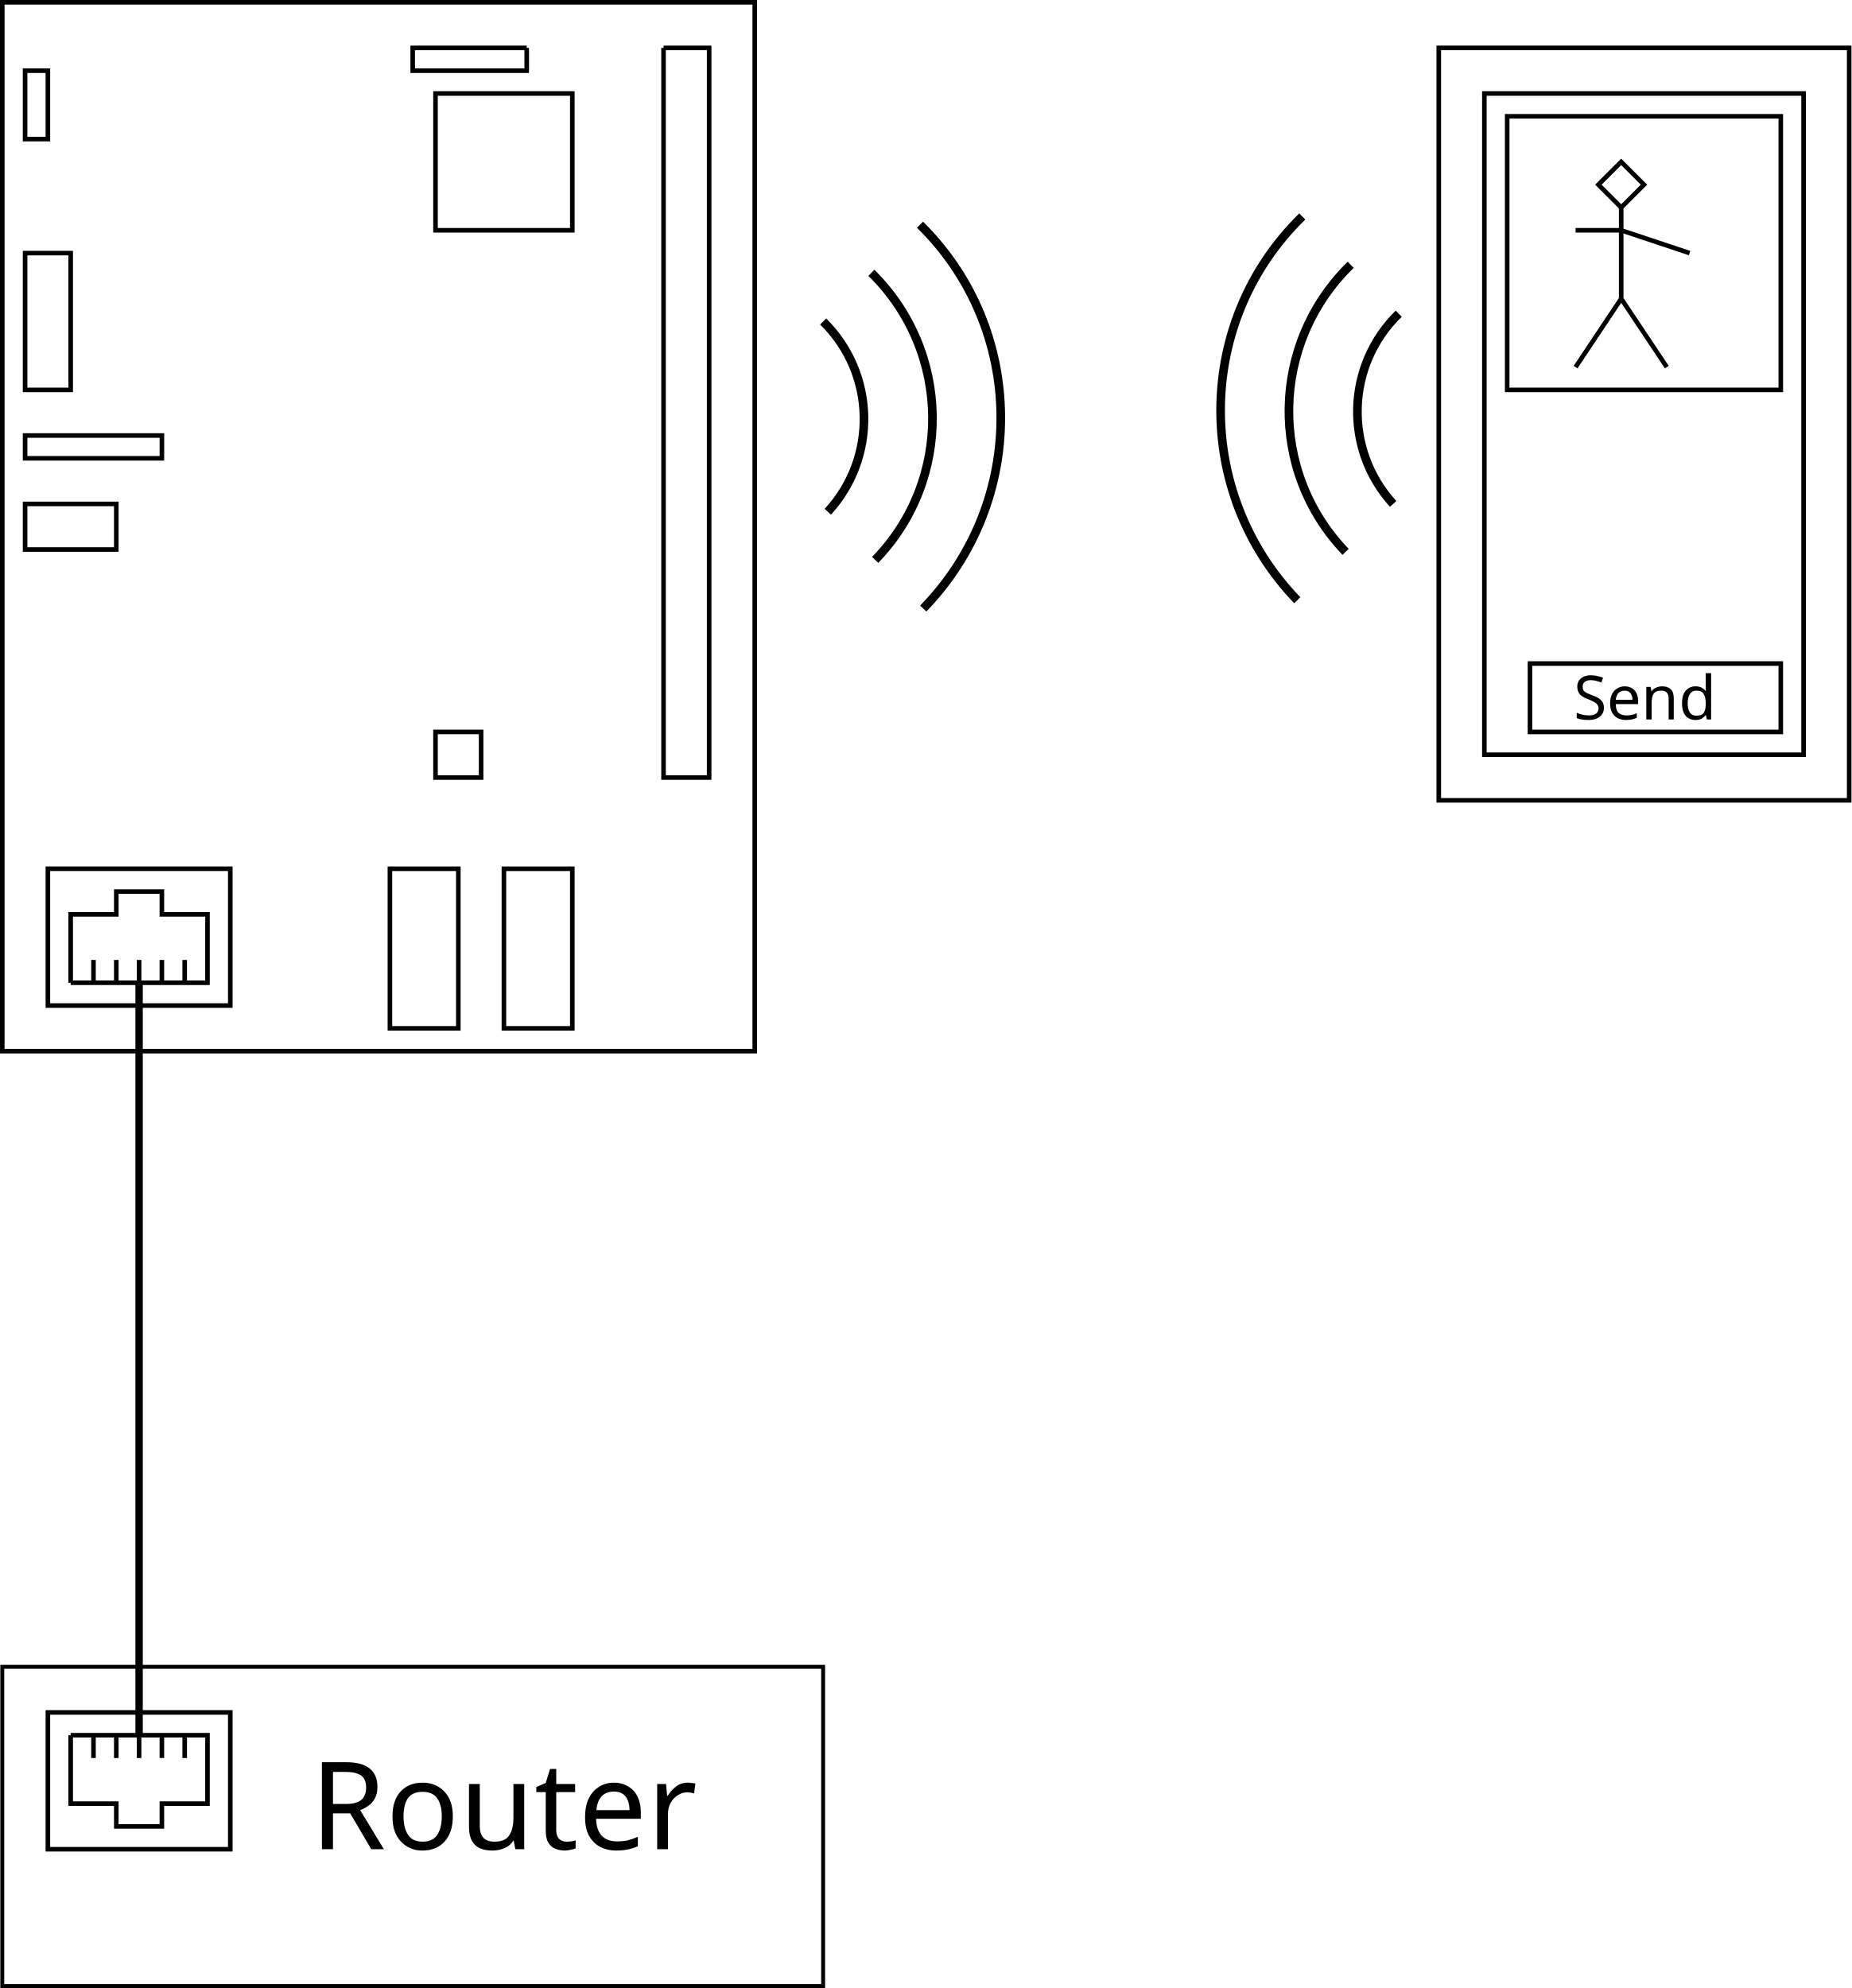
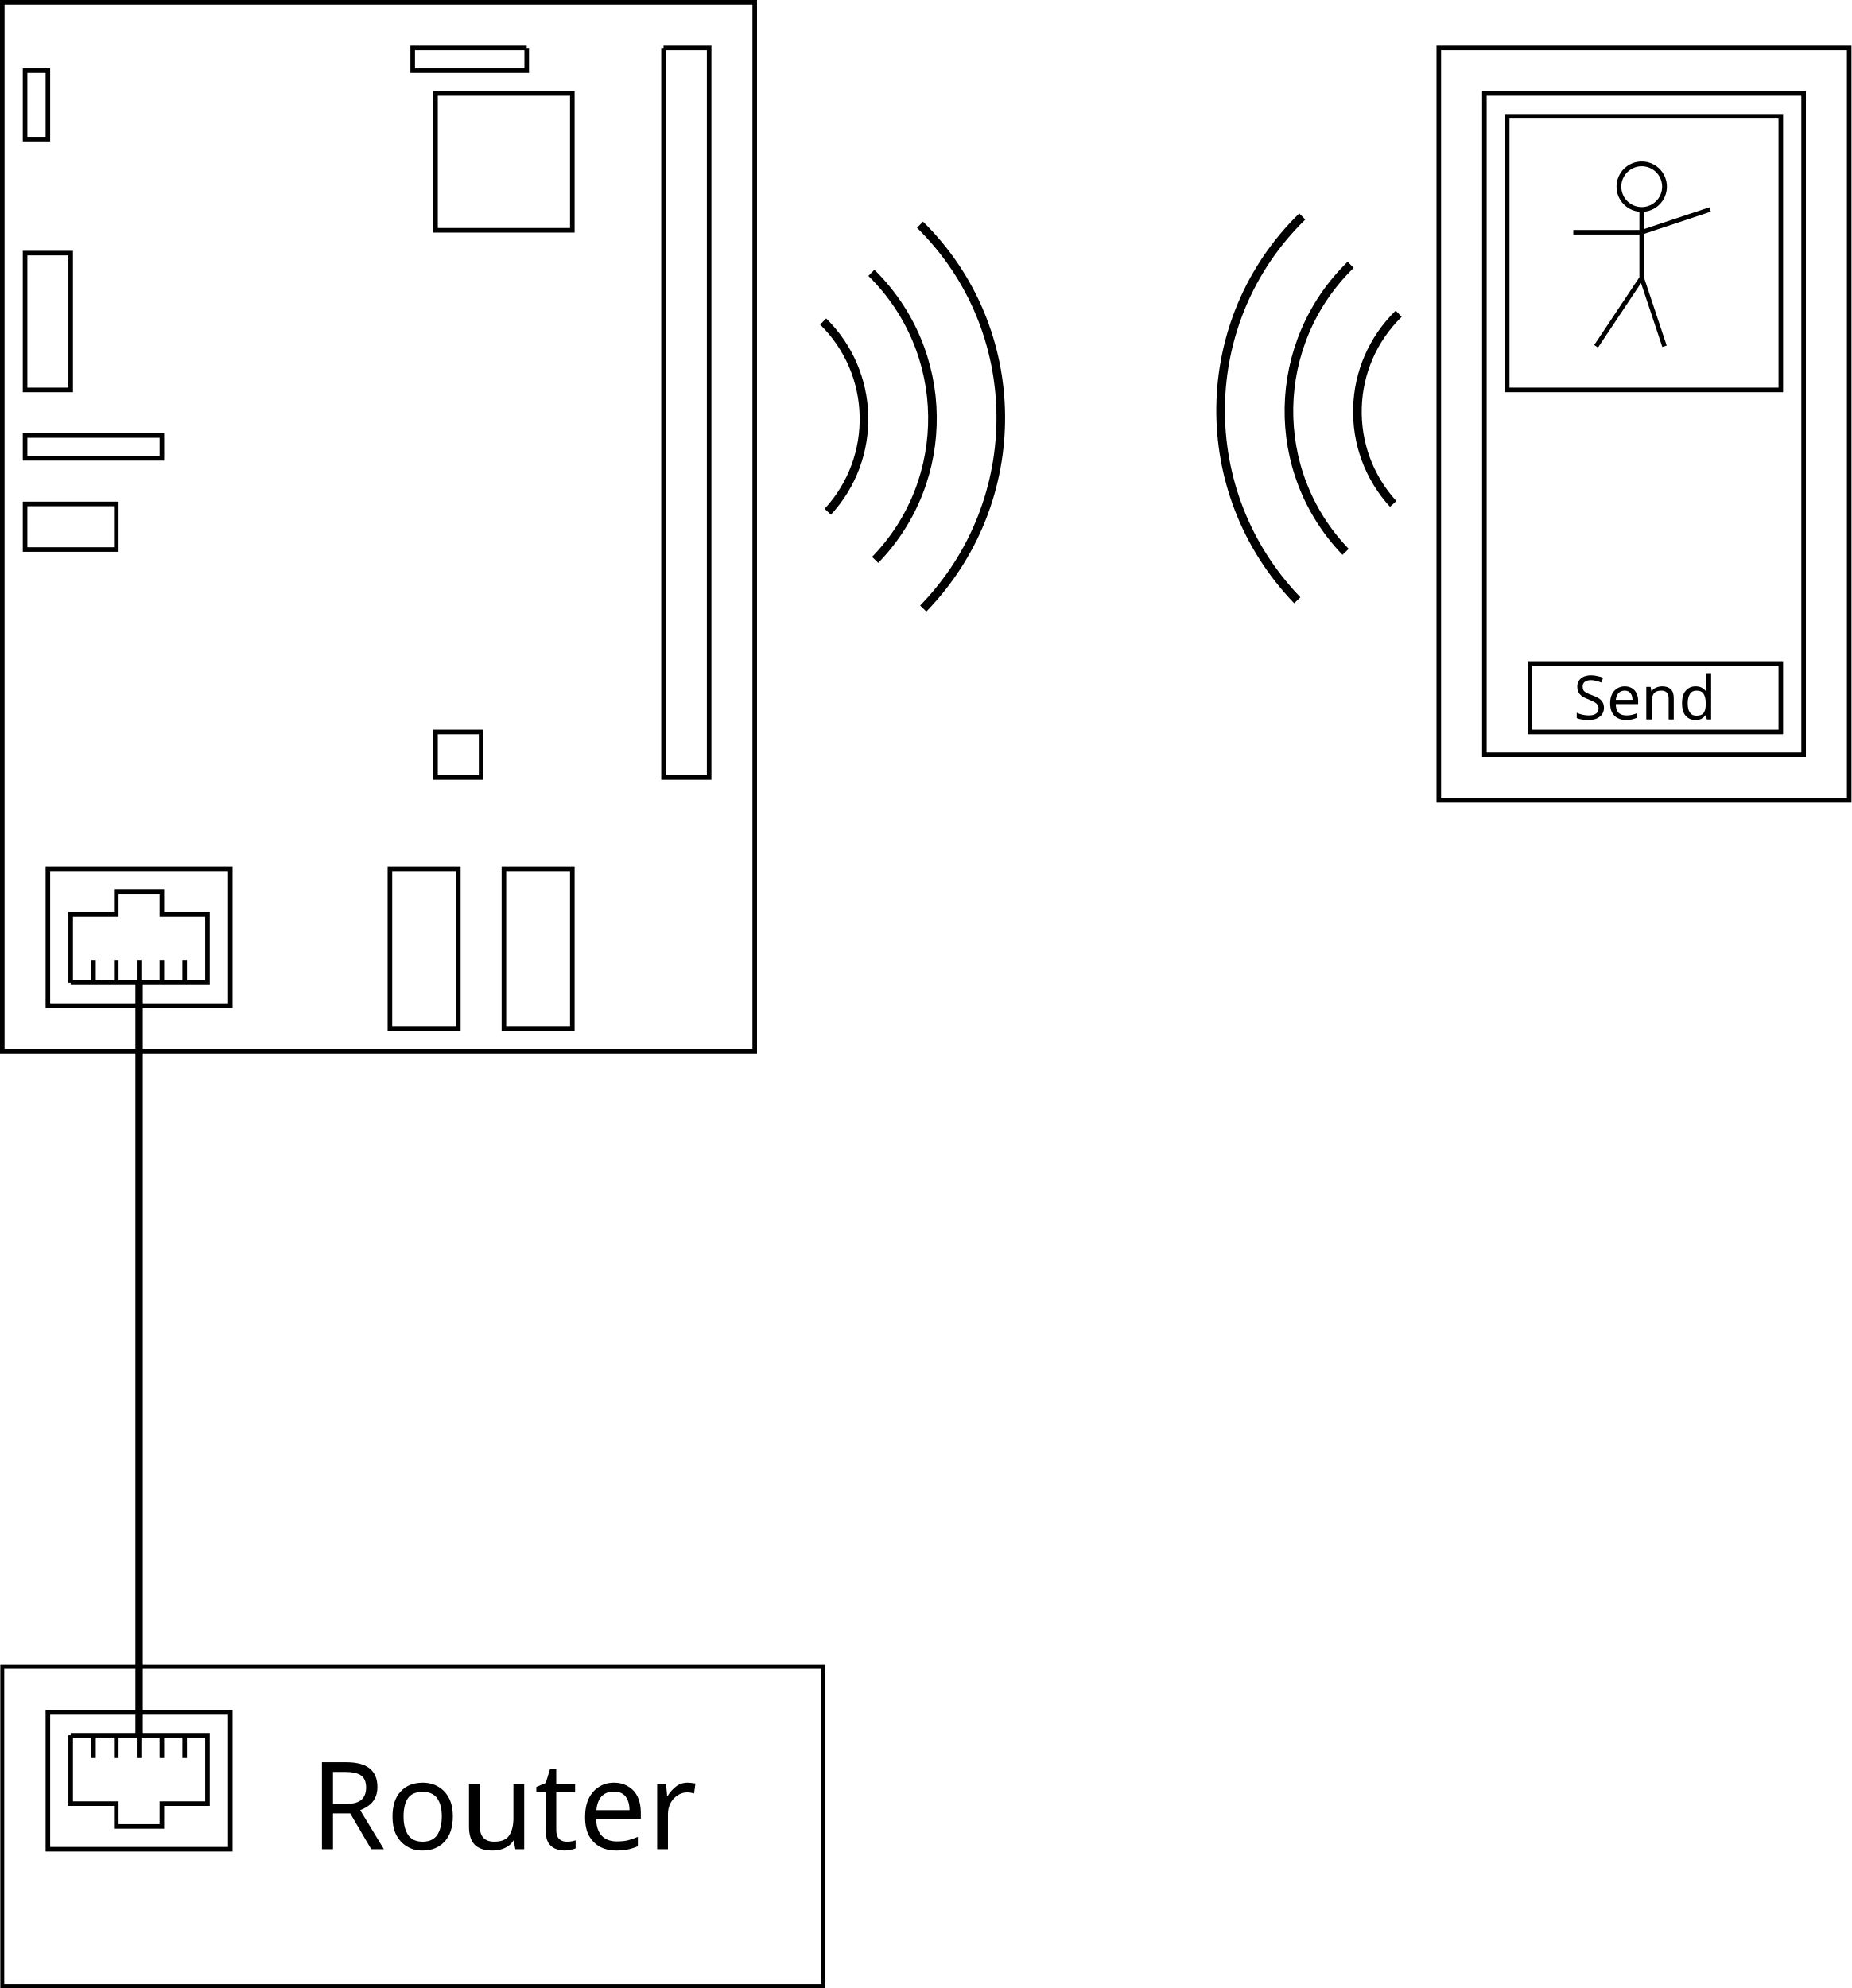
<svg xmlns="http://www.w3.org/2000/svg" id="svg8" version="1.1" viewBox="0 0 107.421 115.34" height="115.34mm" width="107.421mm">
  <defs id="defs2">
    <marker style="overflow:visible" id="Arrow1Lend" refX="0" refY="0" orient="auto">
      <path transform="matrix(-0.8,0,0,-0.8,-10,0)" style="fill:#000000;fill-opacity:1;fill-rule:evenodd;stroke:#000000;stroke-width:1pt;stroke-opacity:1" d="M 0,0 5,-5 -12.5,0 5,5 Z" id="path4677" />
    </marker>
    <marker style="overflow:visible" id="Arrow1Lstart" refX="0" refY="0" orient="auto">
      <path transform="matrix(0.8,0,0,0.8,10,0)" style="fill:#000000;fill-opacity:1;fill-rule:evenodd;stroke:#000000;stroke-width:1pt;stroke-opacity:1" d="M 0,0 5,-5 -12.5,0 5,5 Z" id="path4674" />
    </marker>
  </defs>
-   <g transform="translate(-31.61771,33.86146)" id="layer1">
-     <g id="g1015">
-       <g id="g4670">
-         <path id="path3717" d="M 39.688,66.812 V 23.156" style="fill:none;stroke:#000000;stroke-width:0.428;stroke-linecap:butt;stroke-linejoin:miter;stroke-miterlimit:4;stroke-dasharray:none;stroke-opacity:1" />
-         <path id="path3719" d="m 35.719,23.156 h 7.937 V 19.188 H 41.01 V 17.865 H 38.365 V 19.188 H 35.719 v 3.969" style="fill:none;stroke:#000000;stroke-width:0.265px;stroke-linecap:butt;stroke-linejoin:miter;stroke-opacity:1" />
-         <path id="path3721" d="M 38.365,23.156 V 21.833" style="fill:none;stroke:#000000;stroke-width:0.265px;stroke-linecap:butt;stroke-linejoin:miter;stroke-opacity:1" />
-         <path id="path3723" d="M 37.042,23.156 V 21.833" style="fill:none;stroke:#000000;stroke-width:0.265px;stroke-linecap:butt;stroke-linejoin:miter;stroke-opacity:1" />
-         <path id="path3725" d="M 39.688,23.156 V 21.833" style="fill:none;stroke:#000000;stroke-width:0.265px;stroke-linecap:butt;stroke-linejoin:miter;stroke-opacity:1" />
-         <path id="path3727" d="M 41.01,23.156 V 21.833" style="fill:none;stroke:#000000;stroke-width:0.265px;stroke-linecap:butt;stroke-linejoin:miter;stroke-opacity:1" />
-         <path id="path3729" d="M 42.333,23.156 V 21.833" style="fill:none;stroke:#000000;stroke-width:0.265px;stroke-linecap:butt;stroke-linejoin:miter;stroke-opacity:1" />
-         <path id="path3731" d="m 34.396,24.479 v -7.938 h 10.583 v 7.938 z" style="fill:none;stroke:#000000;stroke-width:0.265px;stroke-linecap:butt;stroke-linejoin:miter;stroke-opacity:1" />
-         <path id="path3733" d="M 31.75,27.125 H 75.406 V -33.729 H 31.75 Z" style="fill:none;stroke:#000000;stroke-width:0.265px;stroke-linecap:butt;stroke-linejoin:miter;stroke-opacity:1" />
-         <path id="path3735" d="m 70.115,-31.083 h 2.646 V 11.25 h -2.646 v -42.333" style="fill:none;stroke:#000000;stroke-width:0.265px;stroke-linecap:butt;stroke-linejoin:miter;stroke-opacity:1" />
-         <path id="path3737" d="m 62.177,-31.083 h -6.615 v 1.323 h 6.615 v -1.323" style="fill:none;stroke:#000000;stroke-width:0.265px;stroke-linecap:butt;stroke-linejoin:miter;stroke-opacity:1" />
-         <path id="path3739" d="M 56.885,-27.115 V -20.5 h 7.938 v -7.937 h -7.938 z" style="fill:none;stroke:#000000;stroke-width:0.265px;stroke-linecap:butt;stroke-linejoin:miter;stroke-opacity:1" />
-         <path id="path3741" d="M 56.885,8.604 V 11.25 h 2.646 V 8.604 Z" style="fill:none;stroke:#000000;stroke-width:0.265px;stroke-linecap:butt;stroke-linejoin:miter;stroke-opacity:1" />
-         <path id="path3743" d="m 54.24,16.542 v 9.26 h 3.969 v -9.26 z" style="fill:none;stroke:#000000;stroke-width:0.265px;stroke-linecap:butt;stroke-linejoin:miter;stroke-opacity:1" />
-         <path id="path3745" d="m 60.854,16.542 v 9.26 h 3.969 v -9.26 z" style="fill:none;stroke:#000000;stroke-width:0.265px;stroke-linecap:butt;stroke-linejoin:miter;stroke-opacity:1" />
-         <path id="path3747" d="m 33.073,-29.76 v 3.969 h 1.323 v -3.969 z" style="fill:none;stroke:#000000;stroke-width:0.265px;stroke-linecap:butt;stroke-linejoin:miter;stroke-opacity:1" />
-         <path id="path3749" d="m 33.073,-19.177 h 2.646 v 7.938 h -2.646 z" style="fill:none;stroke:#000000;stroke-width:0.265px;stroke-linecap:butt;stroke-linejoin:miter;stroke-opacity:1" />
-         <path id="path3751" d="m 33.073,-8.594 h 7.938 v 1.323 h -7.938 z" style="fill:none;stroke:#000000;stroke-width:0.265px;stroke-linecap:butt;stroke-linejoin:miter;stroke-opacity:1" />
-         <path id="path3753" d="m 33.073,-4.625 v 2.646 h 5.292 V -4.625 Z" style="fill:none;stroke:#000000;stroke-width:0.265px;stroke-linecap:butt;stroke-linejoin:miter;stroke-opacity:1" />
-         <path id="path3719-0" d="m 35.719,66.812 h 7.937 v 3.969 h -2.646 v 1.323 H 38.365 V 70.781 H 35.719 V 66.812" style="fill:none;stroke:#000000;stroke-width:0.265px;stroke-linecap:butt;stroke-linejoin:miter;stroke-opacity:1" />
-         <path id="path3721-1" d="m 38.365,66.812 v 1.323" style="fill:none;stroke:#000000;stroke-width:0.265px;stroke-linecap:butt;stroke-linejoin:miter;stroke-opacity:1" />
-         <path id="path3723-6" d="m 37.042,66.812 v 1.323" style="fill:none;stroke:#000000;stroke-width:0.265px;stroke-linecap:butt;stroke-linejoin:miter;stroke-opacity:1" />
-         <path id="path3725-1" d="m 39.688,66.812 v 1.323" style="fill:none;stroke:#000000;stroke-width:0.265px;stroke-linecap:butt;stroke-linejoin:miter;stroke-opacity:1" />
-         <path id="path3727-2" d="m 41.01,66.812 v 1.323" style="fill:none;stroke:#000000;stroke-width:0.265px;stroke-linecap:butt;stroke-linejoin:miter;stroke-opacity:1" />
-         <path id="path3729-7" d="m 42.333,66.812 v 1.323" style="fill:none;stroke:#000000;stroke-width:0.265px;stroke-linecap:butt;stroke-linejoin:miter;stroke-opacity:1" />
-         <path id="path3731-6" d="m 34.396,65.49 v 7.938 h 10.583 v -7.938 z" style="fill:none;stroke:#000000;stroke-width:0.265px;stroke-linecap:butt;stroke-linejoin:miter;stroke-opacity:1" />
-         <rect y="62.844" x="31.75" height="18.521" width="47.625" id="rect4612" style="fill:none;stroke:#000000;stroke-width:0.227;stroke-miterlimit:4;stroke-dasharray:none;stroke-opacity:1" />
-         <text id="text4616" y="73.427" x="49.609" style="font-style:normal;font-weight:normal;font-size:10.583px;line-height:1.25;font-family:sans-serif;letter-spacing:0px;word-spacing:0px;fill:#000000;fill-opacity:1;stroke:none;stroke-width:0.265" xml:space="preserve">
-           <tspan style="font-style:normal;font-variant:normal;font-weight:normal;font-stretch:normal;font-size:7.056px;font-family:sans-serif;-inkscape-font-specification:'sans-serif, Normal';font-variant-ligatures:normal;font-variant-caps:normal;font-variant-numeric:normal;font-feature-settings:normal;text-align:start;writing-mode:lr-tb;text-anchor:start;stroke-width:0.265" y="73.427" x="49.609" id="tspan4614">Router</tspan>
-         </text>
-       </g>
-       <g id="g941" transform="rotate(45.30404,46.35336,-19.61709)">
-         <path d="m 72.713,-39.99 a 7.938,7.938 0 0 1 8.036,7.571" id="path882" style="fill:none;stroke:#000000;stroke-width:0.5;stroke-miterlimit:4;stroke-dasharray:none;stroke-opacity:1" />
-         <path d="m 72.674,-43.966 a 11.835,11.79 0 0 1 11.993,11.559" id="path882-7" style="fill:none;stroke:#000000;stroke-width:0.5;stroke-miterlimit:4;stroke-dasharray:none;stroke-opacity:1" />
-         <path d="m 72.674,-47.934 a 15.752,15.837 0 0 1 15.961,15.528" id="path882-7-6" style="fill:none;stroke:#000000;stroke-width:0.5;stroke-miterlimit:4;stroke-dasharray:none;stroke-opacity:1" />
-       </g>
+   <g id="g1015" transform="translate(-31.61771,33.86146)">
+     <g id="g4670">
+       <path style="fill:none;stroke:#000000;stroke-width:0.428;stroke-linecap:butt;stroke-linejoin:miter;stroke-miterlimit:4;stroke-dasharray:none;stroke-opacity:1" d="M 39.688,66.812 V 23.156" id="path3717" />
+       <path style="fill:none;stroke:#000000;stroke-width:0.265px;stroke-linecap:butt;stroke-linejoin:miter;stroke-opacity:1" d="m 35.719,23.156 h 7.937 V 19.188 H 41.01 V 17.865 H 38.365 V 19.188 H 35.719 v 3.969" id="path3719" />
+       <path style="fill:none;stroke:#000000;stroke-width:0.265px;stroke-linecap:butt;stroke-linejoin:miter;stroke-opacity:1" d="M 38.365,23.156 V 21.833" id="path3721" />
+       <path style="fill:none;stroke:#000000;stroke-width:0.265px;stroke-linecap:butt;stroke-linejoin:miter;stroke-opacity:1" d="M 37.042,23.156 V 21.833" id="path3723" />
+       <path style="fill:none;stroke:#000000;stroke-width:0.265px;stroke-linecap:butt;stroke-linejoin:miter;stroke-opacity:1" d="M 39.688,23.156 V 21.833" id="path3725" />
+       <path style="fill:none;stroke:#000000;stroke-width:0.265px;stroke-linecap:butt;stroke-linejoin:miter;stroke-opacity:1" d="M 41.01,23.156 V 21.833" id="path3727" />
+       <path style="fill:none;stroke:#000000;stroke-width:0.265px;stroke-linecap:butt;stroke-linejoin:miter;stroke-opacity:1" d="M 42.333,23.156 V 21.833" id="path3729" />
+       <path style="fill:none;stroke:#000000;stroke-width:0.265px;stroke-linecap:butt;stroke-linejoin:miter;stroke-opacity:1" d="m 34.396,24.479 v -7.938 h 10.583 v 7.938 z" id="path3731" />
+       <path style="fill:none;stroke:#000000;stroke-width:0.265px;stroke-linecap:butt;stroke-linejoin:miter;stroke-opacity:1" d="M 31.75,27.125 H 75.406 V -33.729 H 31.75 Z" id="path3733" />
+       <path style="fill:none;stroke:#000000;stroke-width:0.265px;stroke-linecap:butt;stroke-linejoin:miter;stroke-opacity:1" d="m 70.115,-31.083 h 2.646 V 11.25 h -2.646 v -42.333" id="path3735" />
+       <path style="fill:none;stroke:#000000;stroke-width:0.265px;stroke-linecap:butt;stroke-linejoin:miter;stroke-opacity:1" d="m 62.177,-31.083 h -6.615 v 1.323 h 6.615 v -1.323" id="path3737" />
+       <path style="fill:none;stroke:#000000;stroke-width:0.265px;stroke-linecap:butt;stroke-linejoin:miter;stroke-opacity:1" d="M 56.885,-27.115 V -20.5 h 7.938 v -7.937 h -7.938 z" id="path3739" />
+       <path style="fill:none;stroke:#000000;stroke-width:0.265px;stroke-linecap:butt;stroke-linejoin:miter;stroke-opacity:1" d="M 56.885,8.604 V 11.25 h 2.646 V 8.604 Z" id="path3741" />
+       <path style="fill:none;stroke:#000000;stroke-width:0.265px;stroke-linecap:butt;stroke-linejoin:miter;stroke-opacity:1" d="m 54.24,16.542 v 9.26 h 3.969 v -9.26 z" id="path3743" />
+       <path style="fill:none;stroke:#000000;stroke-width:0.265px;stroke-linecap:butt;stroke-linejoin:miter;stroke-opacity:1" d="m 60.854,16.542 v 9.26 h 3.969 v -9.26 z" id="path3745" />
+       <path style="fill:none;stroke:#000000;stroke-width:0.265px;stroke-linecap:butt;stroke-linejoin:miter;stroke-opacity:1" d="m 33.073,-29.76 v 3.969 h 1.323 v -3.969 z" id="path3747" />
+       <path style="fill:none;stroke:#000000;stroke-width:0.265px;stroke-linecap:butt;stroke-linejoin:miter;stroke-opacity:1" d="m 33.073,-19.177 h 2.646 v 7.938 h -2.646 z" id="path3749" />
+       <path style="fill:none;stroke:#000000;stroke-width:0.265px;stroke-linecap:butt;stroke-linejoin:miter;stroke-opacity:1" d="m 33.073,-8.594 h 7.938 v 1.323 h -7.938 z" id="path3751" />
+       <path style="fill:none;stroke:#000000;stroke-width:0.265px;stroke-linecap:butt;stroke-linejoin:miter;stroke-opacity:1" d="m 33.073,-4.625 v 2.646 h 5.292 V -4.625 Z" id="path3753" />
+       <path style="fill:none;stroke:#000000;stroke-width:0.265px;stroke-linecap:butt;stroke-linejoin:miter;stroke-opacity:1" d="m 35.719,66.812 h 7.937 v 3.969 h -2.646 v 1.323 H 38.365 V 70.781 H 35.719 V 66.812" id="path3719-0" />
+       <path style="fill:none;stroke:#000000;stroke-width:0.265px;stroke-linecap:butt;stroke-linejoin:miter;stroke-opacity:1" d="m 38.365,66.812 v 1.323" id="path3721-1" />
+       <path style="fill:none;stroke:#000000;stroke-width:0.265px;stroke-linecap:butt;stroke-linejoin:miter;stroke-opacity:1" d="m 37.042,66.812 v 1.323" id="path3723-6" />
+       <path style="fill:none;stroke:#000000;stroke-width:0.265px;stroke-linecap:butt;stroke-linejoin:miter;stroke-opacity:1" d="m 39.688,66.812 v 1.323" id="path3725-1" />
+       <path style="fill:none;stroke:#000000;stroke-width:0.265px;stroke-linecap:butt;stroke-linejoin:miter;stroke-opacity:1" d="m 41.01,66.812 v 1.323" id="path3727-2" />
+       <path style="fill:none;stroke:#000000;stroke-width:0.265px;stroke-linecap:butt;stroke-linejoin:miter;stroke-opacity:1" d="m 42.333,66.812 v 1.323" id="path3729-7" />
+       <path style="fill:none;stroke:#000000;stroke-width:0.265px;stroke-linecap:butt;stroke-linejoin:miter;stroke-opacity:1" d="m 34.396,65.49 v 7.938 h 10.583 v -7.938 z" id="path3731-6" />
+       <rect style="fill:none;stroke:#000000;stroke-width:0.227;stroke-miterlimit:4;stroke-dasharray:none;stroke-opacity:1" id="rect4612" width="47.625" height="18.521" x="31.75" y="62.844" />
+       <text xml:space="preserve" style="font-style:normal;font-weight:normal;font-size:10.583px;line-height:1.25;font-family:sans-serif;letter-spacing:0px;word-spacing:0px;fill:#000000;fill-opacity:1;stroke:none;stroke-width:0.265" x="49.609" y="73.427" id="text4616">
+         <tspan id="tspan4614" x="49.609" y="73.427" style="font-style:normal;font-variant:normal;font-weight:normal;font-stretch:normal;font-size:7.056px;font-family:sans-serif;-inkscape-font-specification:'sans-serif, Normal';font-variant-ligatures:normal;font-variant-caps:normal;font-variant-numeric:normal;font-feature-settings:normal;text-align:start;writing-mode:lr-tb;text-anchor:start;stroke-width:0.265">Router</tspan>
+       </text>
    </g>
-     <g transform="translate(3.968753,3.96875)" id="g979">
-       <g id="g4639" transform="translate(-7.937491,18.52085)">
-         <rect y="-53.573" x="119.062" height="43.656" width="23.812" id="rect4618" style="fill:none;stroke:#000000;stroke-width:0.265;stroke-miterlimit:4;stroke-dasharray:none;stroke-opacity:1" />
-         <rect y="-50.927" x="121.708" height="38.365" width="18.521" id="rect4620" style="fill:none;stroke:#000000;stroke-width:0.265;stroke-miterlimit:4;stroke-dasharray:none;stroke-opacity:1" />
-         <rect y="-49.604" x="123.031" height="15.875" width="15.875" id="rect4622" style="fill:none;stroke:#000000;stroke-width:0.265;stroke-miterlimit:4;stroke-dasharray:none;stroke-opacity:1" />
-         <rect y="-17.854" x="124.354" height="3.969" width="14.552" id="rect4624" style="fill:none;stroke:#000000;stroke-width:0.265;stroke-miterlimit:4;stroke-dasharray:none;stroke-opacity:1" />
-         <text id="text4628" y="-14.607" x="126.88" style="font-style:normal;font-weight:normal;font-size:10.583px;line-height:1.25;font-family:sans-serif;letter-spacing:0px;word-spacing:0px;fill:#000000;fill-opacity:1;stroke:none;stroke-width:0.265" xml:space="preserve">
-           <tspan style="font-style:normal;font-variant:normal;font-weight:normal;font-stretch:normal;font-size:3.528px;font-family:sans-serif;-inkscape-font-specification:'sans-serif, Normal';font-variant-ligatures:normal;font-variant-caps:normal;font-variant-numeric:normal;font-feature-settings:normal;text-align:start;writing-mode:lr-tb;text-anchor:start;stroke-width:0.265" y="-14.607" x="126.88" id="tspan4626">Send</tspan>
-         </text>
-         <path id="path4630" d="m 127,-35.052 2.646,-3.969 2.646,3.969 -2.646,-3.969 v -5.292 1.323 l 3.969,1.323 -3.969,-1.323 H 127 h 2.646 v -1.323 l 1.323,-1.323 -1.323,-1.323 -1.323,1.323 1.323,1.323" style="fill:none;stroke:#000000;stroke-width:0.265px;stroke-linecap:butt;stroke-linejoin:miter;stroke-opacity:1" />
-       </g>
-       <g transform="matrix(-0.7065929,0.7076203,0.7076203,0.7065929,188.4761,-42.8263)" id="g941-4">
-         <path d="m 72.713,-39.99 a 7.938,7.938 0 0 1 8.036,7.571" id="path882-4" style="fill:none;stroke:#000000;stroke-width:0.5;stroke-miterlimit:4;stroke-dasharray:none;stroke-opacity:1" />
-         <path d="m 72.674,-43.966 a 11.835,11.79 0 0 1 11.993,11.559" id="path882-7-8" style="fill:none;stroke:#000000;stroke-width:0.5;stroke-miterlimit:4;stroke-dasharray:none;stroke-opacity:1" />
-         <path d="m 72.674,-47.934 a 15.752,15.837 0 0 1 15.961,15.528" id="path882-7-6-4" style="fill:none;stroke:#000000;stroke-width:0.5;stroke-miterlimit:4;stroke-dasharray:none;stroke-opacity:1" />
-       </g>
+     <g transform="rotate(45.30404,46.35336,-19.61709)" id="g941">
+       <path style="fill:none;stroke:#000000;stroke-width:0.5;stroke-miterlimit:4;stroke-dasharray:none;stroke-opacity:1" id="path882" d="m 72.713,-39.99 a 7.938,7.938 0 0 1 8.036,7.571" />
+       <path style="fill:none;stroke:#000000;stroke-width:0.5;stroke-miterlimit:4;stroke-dasharray:none;stroke-opacity:1" id="path882-7" d="m 72.674,-43.966 a 11.835,11.79 0 0 1 11.993,11.559" />
+       <path style="fill:none;stroke:#000000;stroke-width:0.5;stroke-miterlimit:4;stroke-dasharray:none;stroke-opacity:1" id="path882-7-6" d="m 72.674,-47.934 a 15.752,15.837 0 0 1 15.961,15.528" />
    </g>
  </g>
+   <rect style="fill:none;stroke:#000000;stroke-width:0.265;stroke-miterlimit:4;stroke-dasharray:none;stroke-opacity:1" id="rect4618" width="23.812" height="43.656" x="83.476" y="2.778" />
+   <rect style="fill:none;stroke:#000000;stroke-width:0.265;stroke-miterlimit:4;stroke-dasharray:none;stroke-opacity:1" id="rect4620" width="18.521" height="38.365" x="86.122" y="5.424" />
+   <rect style="fill:none;stroke:#000000;stroke-width:0.265;stroke-miterlimit:4;stroke-dasharray:none;stroke-opacity:1" id="rect4622" width="15.875" height="15.875" x="87.445" y="6.747" />
+   <rect style="fill:none;stroke:#000000;stroke-width:0.265;stroke-miterlimit:4;stroke-dasharray:none;stroke-opacity:1" id="rect4624" width="14.552" height="3.969" x="88.768" y="38.497" />
+   <text xml:space="preserve" style="font-style:normal;font-weight:normal;font-size:10.583px;line-height:1.25;font-family:sans-serif;letter-spacing:0px;word-spacing:0px;fill:#000000;fill-opacity:1;stroke:none;stroke-width:0.265" x="91.293" y="41.744" id="text4628">
+     <tspan id="tspan4626" x="91.293" y="41.744" style="font-style:normal;font-variant:normal;font-weight:normal;font-stretch:normal;font-size:3.528px;font-family:sans-serif;-inkscape-font-specification:'sans-serif, Normal';font-variant-ligatures:normal;font-variant-caps:normal;font-variant-numeric:normal;font-feature-settings:normal;text-align:start;writing-mode:lr-tb;text-anchor:start;stroke-width:0.265">Send</tspan>
+   </text>
+   <g transform="matrix(-0.7065929,0.7076203,0.7076203,0.7065929,160.8271,-4.996095)" id="g941-4">
+     <path d="m 72.713,-39.99 a 7.938,7.938 0 0 1 8.036,7.571" id="path882-4" style="fill:none;stroke:#000000;stroke-width:0.5;stroke-miterlimit:4;stroke-dasharray:none;stroke-opacity:1" />
+     <path d="m 72.674,-43.966 a 11.835,11.79 0 0 1 11.993,11.559" id="path882-7-8" style="fill:none;stroke:#000000;stroke-width:0.5;stroke-miterlimit:4;stroke-dasharray:none;stroke-opacity:1" />
+     <path d="m 72.674,-47.934 a 15.752,15.837 0 0 1 15.961,15.528" id="path882-7-6-4" style="fill:none;stroke:#000000;stroke-width:0.5;stroke-miterlimit:4;stroke-dasharray:none;stroke-opacity:1" />
+   </g>
+   <g id="g4668" transform="translate(1.322918)">
+     <path id="path4662" d="m 91.281,20.09 2.646,-3.969 1.323,3.969 -1.323,-3.969 v -3.969 1.323 l 3.969,-1.323 -3.969,1.323 h -3.969" style="fill:none;fill-rule:evenodd;stroke:#000000;stroke-width:0.265px;stroke-linecap:butt;stroke-linejoin:miter;stroke-opacity:1" />
+     <circle r="1.323" cy="10.829" cx="93.927" id="path4664" style="fill:none;fill-opacity:1;stroke:#000000;stroke-width:0.277;stroke-linejoin:miter;stroke-miterlimit:4;stroke-dasharray:none;stroke-opacity:1" />
+   </g>
</svg>
